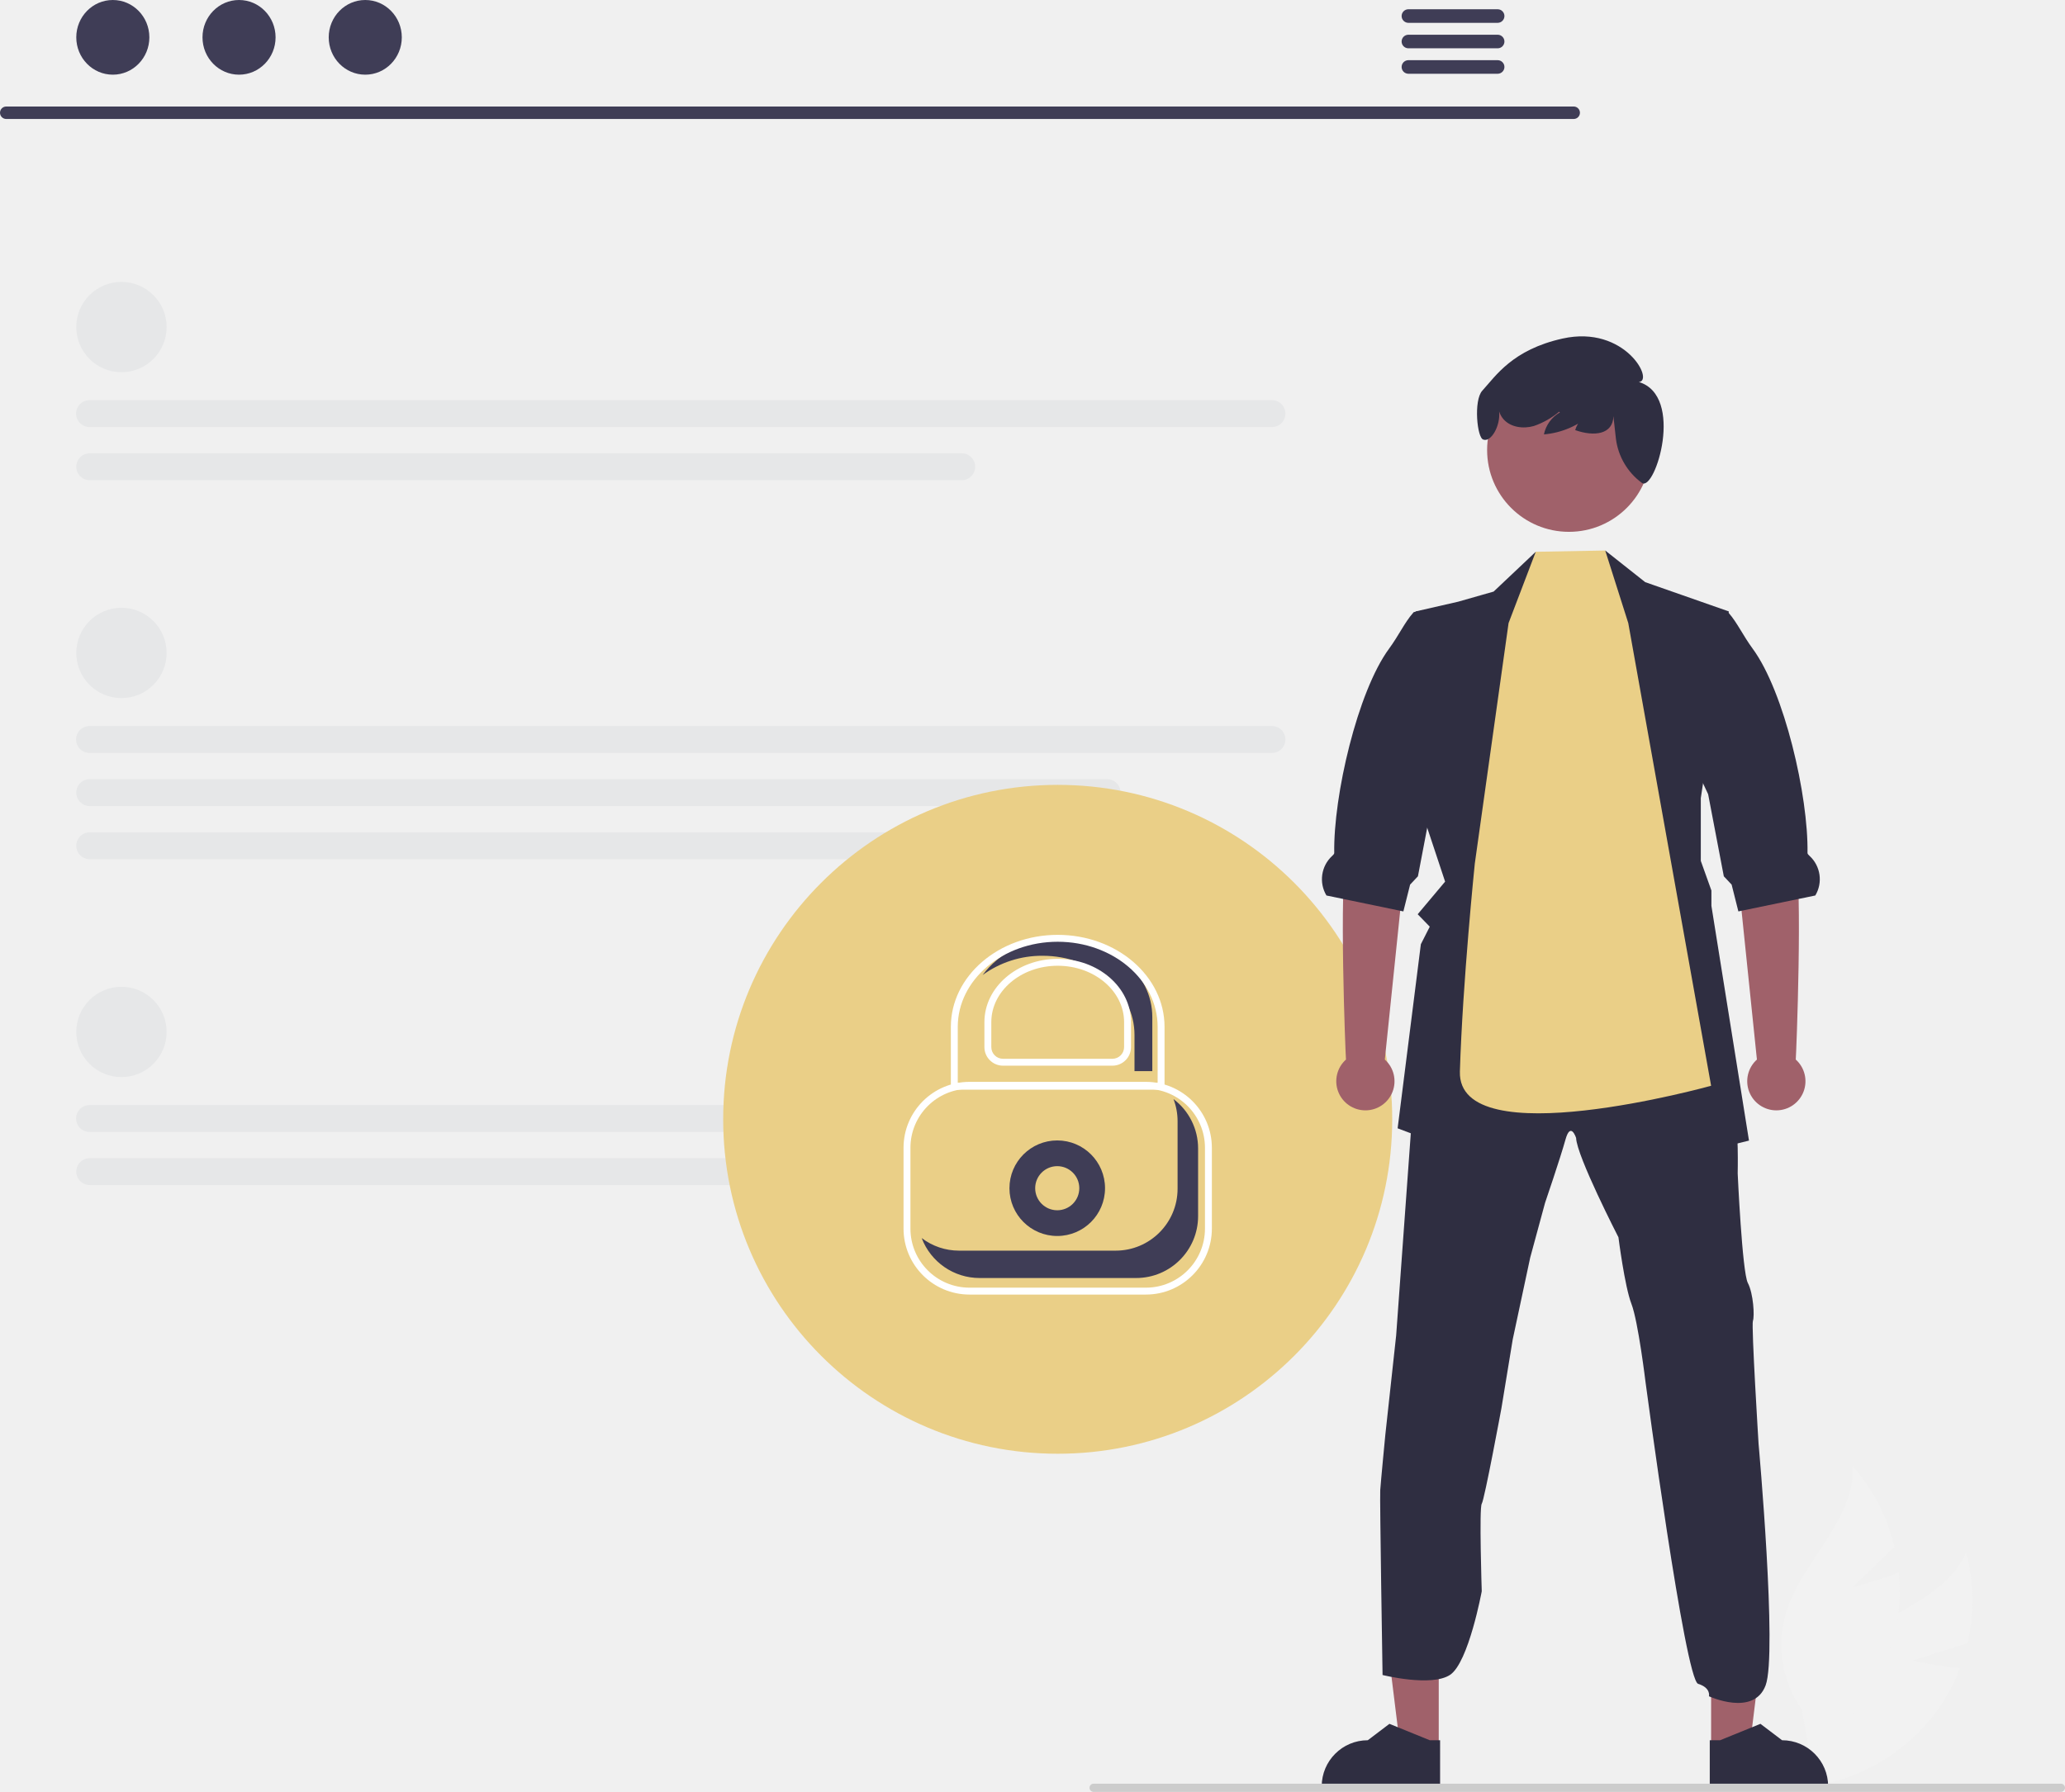
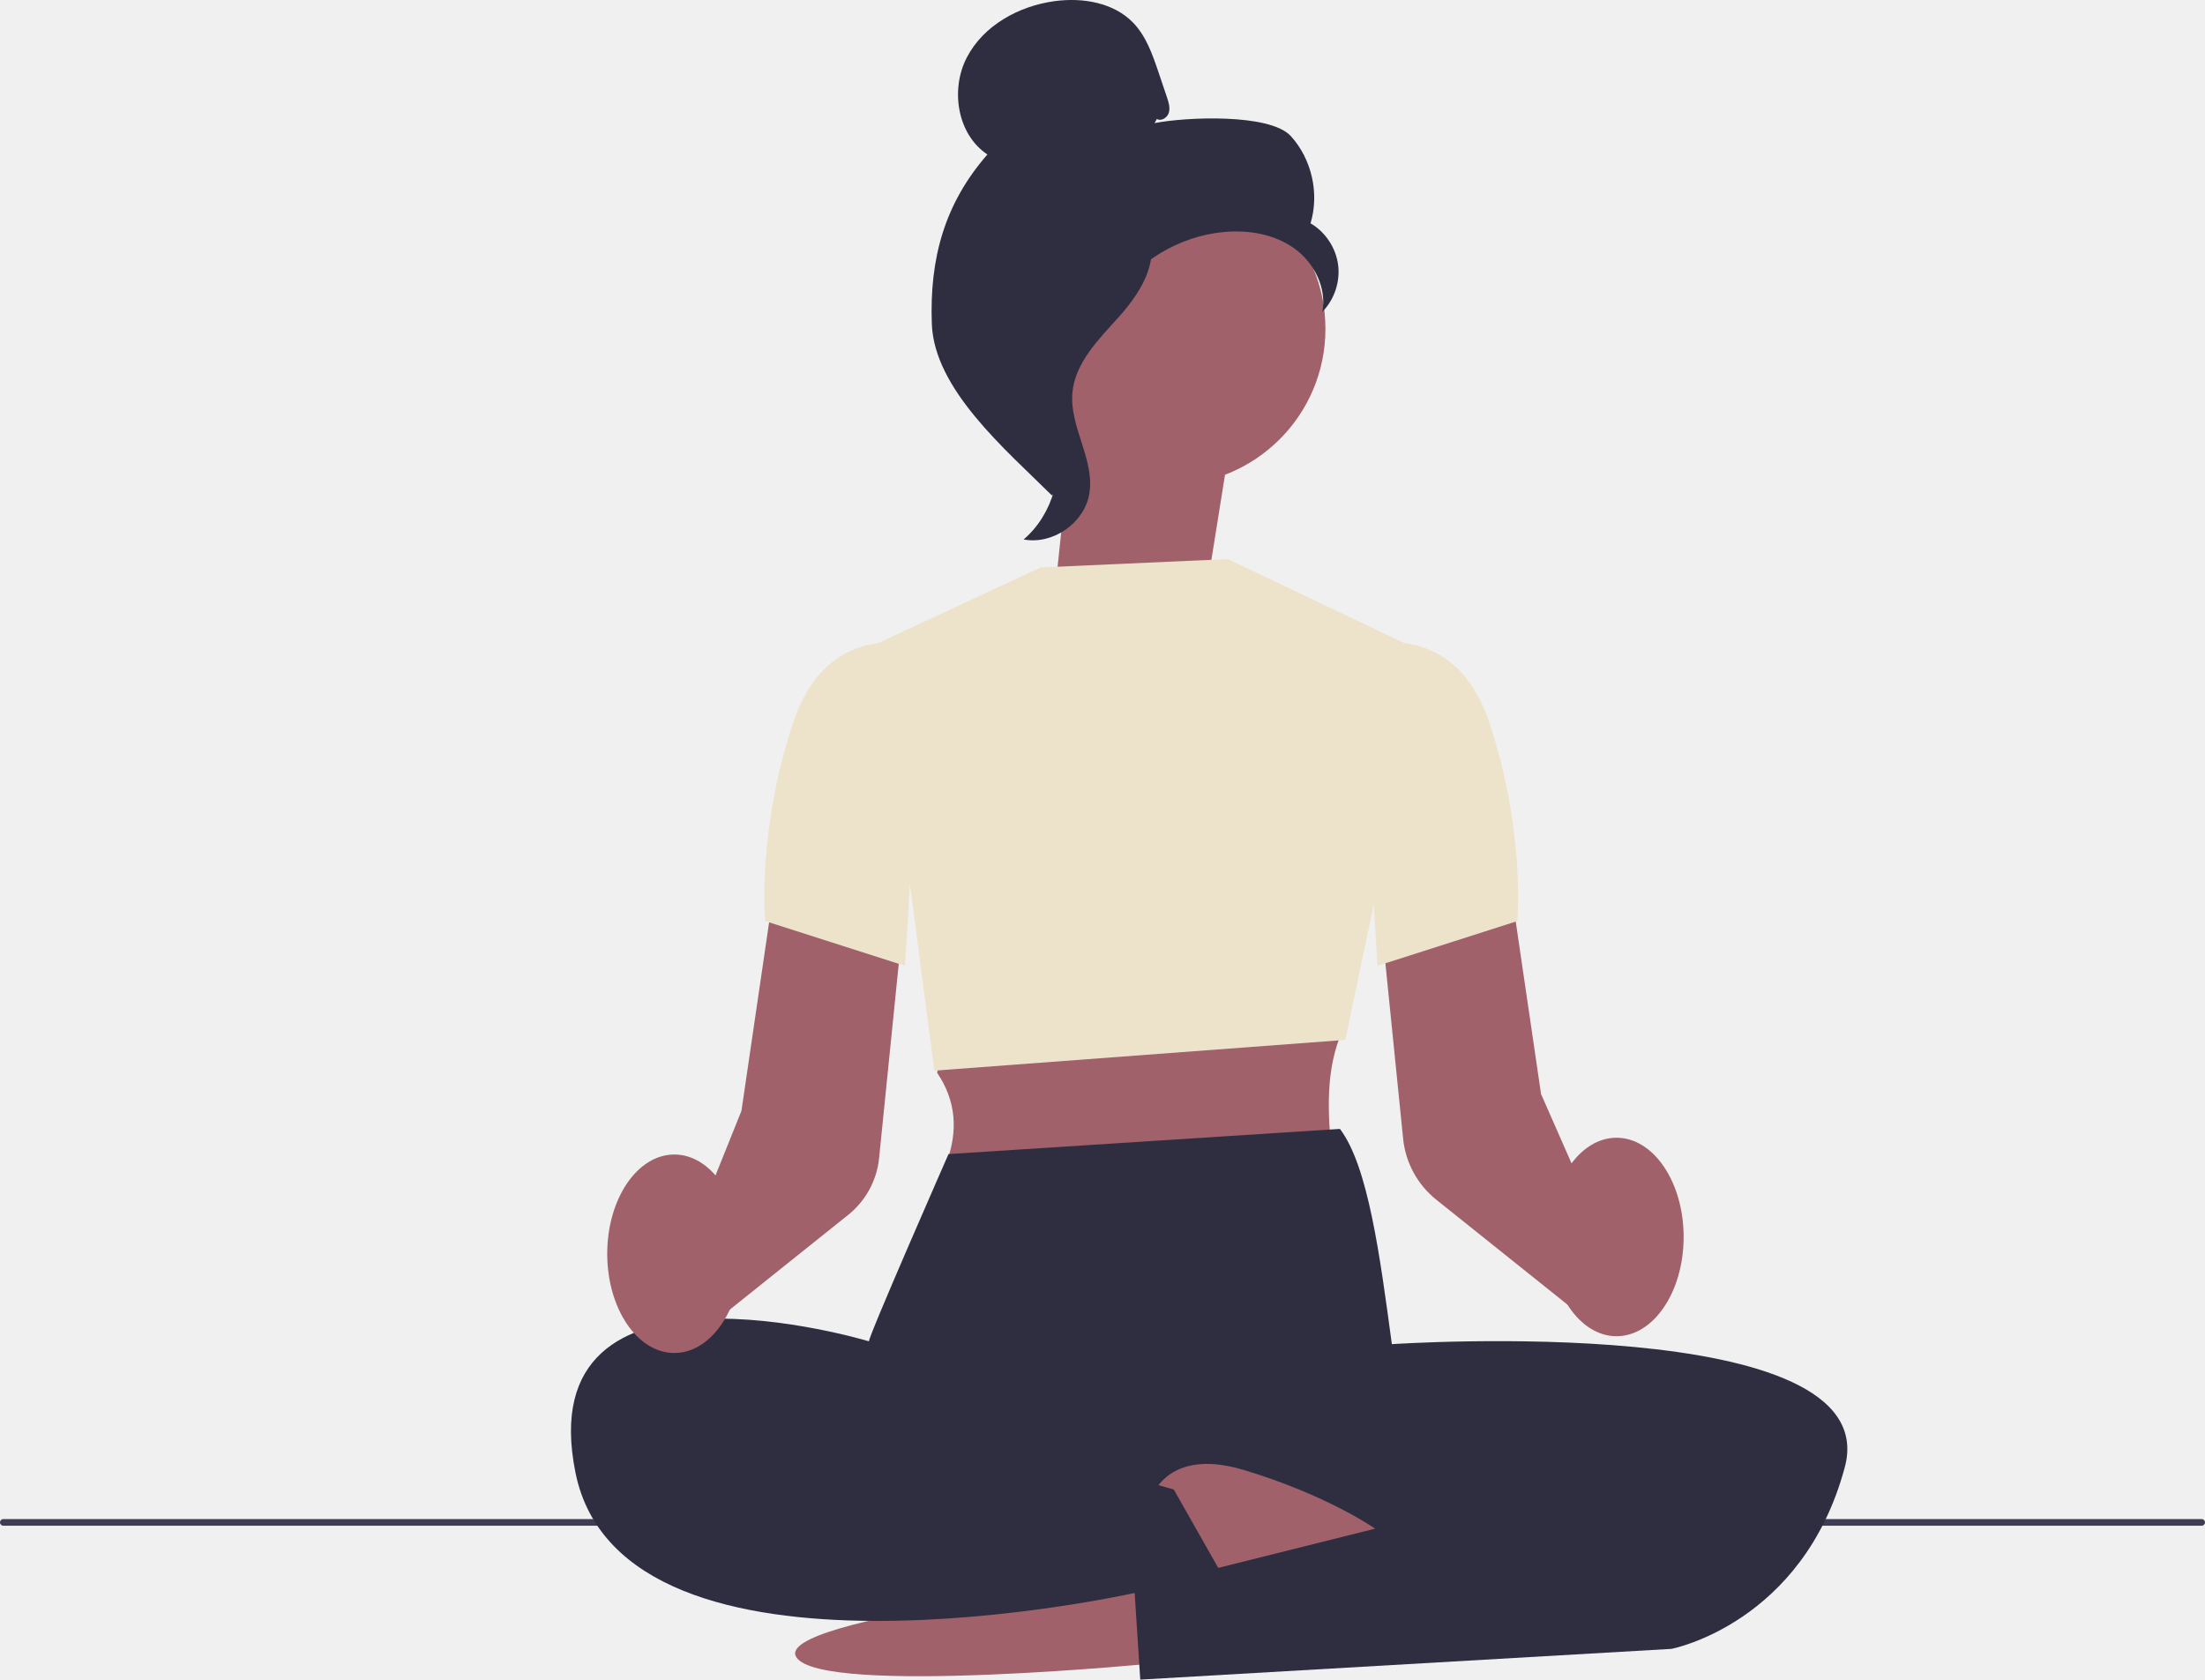
- <svg xmlns="http://www.w3.org/2000/svg" data-name="Layer 1" width="598.383" height="519.366" viewBox="0 0 598.383 519.366">
-   <path d="M854.374,671.404l16.119-5.113a54.561,54.561,0,0,0-.388-26.249c-6.476,14.399-25.475,17.926-36.3,29.419a32.819,32.819,0,0,0-8.395,27.179l-3.391,11.504a54.994,54.994,0,0,0,40.024-22.767,53.121,53.121,0,0,0,6.224-11.783C861.392,672.906,854.374,671.404,854.374,671.404Z" transform="translate(-300.3448 -190.0594)" fill="#f2f2f2" />
-   <path d="M837.15,650.132l12.147-11.765A54.561,54.561,0,0,0,837.242,615.046c.625,15.775-14.806,27.406-19.369,42.52a32.819,32.819,0,0,0,4.607,28.071l2.095,11.809A54.994,54.994,0,0,0,850.245,659.218a53.121,53.121,0,0,0,.316-13.323C844.101,648.345,837.15,650.132,837.15,650.132Z" transform="translate(-300.3448 -190.0594)" fill="#f2f2f2" />
-   <path d="M756.405,224.544H302.112a1.807,1.807,0,0,1,0-3.613H756.405a1.807,1.807,0,0,1,0,3.613Z" transform="translate(-300.3448 -190.0594)" fill="#3f3d56" />
-   <ellipse cx="32.692" cy="10.823" rx="10.588" ry="10.823" fill="#3f3d56" />
-   <ellipse cx="69.267" cy="10.823" rx="10.588" ry="10.823" fill="#3f3d56" />
-   <ellipse cx="105.842" cy="10.823" rx="10.588" ry="10.823" fill="#3f3d56" />
-   <path d="M734.384,192.742h-25.981a1.968,1.968,0,0,0,0,3.934h25.981a1.968,1.968,0,0,0,0-3.934Z" transform="translate(-300.3448 -190.0594)" fill="#3f3d56" />
-   <path d="M734.384,200.126h-25.981a1.968,1.968,0,0,0,0,3.934h25.981a1.968,1.968,0,0,0,0-3.934Z" transform="translate(-300.3448 -190.0594)" fill="#3f3d56" />
-   <path d="M734.384,207.501h-25.981a1.968,1.968,0,0,0,0,3.934h25.981a1.968,1.968,0,0,0,0-3.934Z" transform="translate(-300.3448 -190.0594)" fill="#3f3d56" />
-   <circle cx="35.193" cy="94.795" r="13.089" fill="#e6e7e8" />
-   <path d="M668.861,313.839H326.347a3.898,3.898,0,1,1,0-7.795h342.514a3.898,3.898,0,1,1,0,7.795Z" transform="translate(-300.3448 -190.0594)" fill="#e6e7e8" />
-   <path d="M579.03,329.241H326.347a3.898,3.898,0,0,1,0-7.796H579.03a3.898,3.898,0,1,1,0,7.796Z" transform="translate(-300.3448 -190.0594)" fill="#e6e7e8" />
-   <circle cx="35.193" cy="299.1" r="13.089" fill="#e6e7e8" />
-   <path d="M668.861,518.144H326.347a3.898,3.898,0,1,1,0-7.795h342.514a4.359,4.359,0,0,1,4.114,4.198A3.849,3.849,0,0,1,668.861,518.144Z" transform="translate(-300.3448 -190.0594)" fill="#e6e7e8" />
-   <path d="M579.03,533.546H326.347a3.898,3.898,0,0,1,0-7.796H579.03a3.898,3.898,0,1,1,0,7.796Z" transform="translate(-300.3448 -190.0594)" fill="#e6e7e8" />
-   <circle cx="35.193" cy="189.247" r="13.089" fill="#e6e7e8" />
-   <path d="M668.861,408.29H326.347a3.898,3.898,0,1,1,0-7.795h342.514a3.898,3.898,0,1,1,0,7.795Z" transform="translate(-300.3448 -190.0594)" fill="#e6e7e8" />
-   <path d="M621.163,423.692H326.347a3.898,3.898,0,0,1,0-7.796H621.163a3.898,3.898,0,0,1,0,7.796Z" transform="translate(-300.3448 -190.0594)" fill="#e6e7e8" />
-   <path d="M601.153,439.094H326.347a3.898,3.898,0,0,1,0-7.796H601.153a3.898,3.898,0,1,1,0,7.796Z" transform="translate(-300.3448 -190.0594)" fill="#e6e7e8" />
-   <circle cx="306.495" cy="324.421" r="96.934" fill="#eacf87" />
-   <circle cx="306.361" cy="344.393" r="13.848" fill="#3f3d56" />
-   <circle cx="306.361" cy="344.393" r="6.391" fill="#eacf87" />
-   <path d="M632.412,565.278h-51.144a19.123,19.123,0,0,1-19.102-19.101V522.728a19.123,19.123,0,0,1,19.102-19.102h51.144a19.123,19.123,0,0,1,19.101,19.102v23.449A19.122,19.122,0,0,1,632.412,565.278Zm-51.144-59.651a17.121,17.121,0,0,0-17.102,17.102v23.449A17.12,17.12,0,0,0,581.268,563.278h51.144a17.12,17.12,0,0,0,17.101-17.101V522.728a17.121,17.121,0,0,0-17.101-17.102Z" transform="translate(-300.3448 -190.0594)" fill="#fff" />
-   <path d="M578.238,552.549h45.395a17.943,17.943,0,0,0,17.943-17.943V514.983a17.863,17.863,0,0,0-1.184-6.365,17.895,17.895,0,0,1,7.131,14.295v19.624a17.943,17.943,0,0,1-17.943,17.943H584.186a17.933,17.933,0,0,1-16.759-11.577A17.84,17.84,0,0,0,578.238,552.549Z" transform="translate(-300.3448 -190.0594)" fill="#3f3d56" />
-   <polygon points="416.909 506.542 405.755 506.541 400.448 463.514 416.912 463.515 416.909 506.542" fill="#a0616a" />
-   <path d="M717.647,708.238l-34.303-.001v-.434a13.352,13.352,0,0,1,13.352-13.351h.001l6.266-4.754,11.691,4.754,2.994 0Z" transform="translate(-300.3448 -190.0594)" fill="#2f2e41" />
-   <polygon points="495.838 506.542 506.993 506.541 512.3 463.514 495.836 463.515 495.838 506.542" fill="#a0616a" />
-   <path d="M795.79,708.238l34.303-.001v-.434a13.352,13.352,0,0,0-13.352-13.351h-.001l-6.266-4.754L798.784,694.452l-2.994 0Z" transform="translate(-300.3448 -190.0594)" fill="#2f2e41" />
-   <path d="M700.302,621.955c.165-2.455,1.475-16.033,1.475-16.033l3.138-28.795,5.53-76.328.361-4.997,28.967-5.561,19.798-9.491,23.531,7.522,18.323,6.871s.031,2.941.173,6.495c.188,4.651.518,10.354,1.302,11.836,1.31,2.62.98,16.684.98,16.684s1.302,28.614,2.941,31.752,1.969,9.671,1.475,10.981,1.639,35.674,1.639,35.674,5.476,60.811,2.04,69.98-16.418,3.163-16.418,3.163.627-2.447-3.138-3.6-15.233-87.38-15.233-87.38-2.133-17.68-4.094-22.747-3.765-19.304-3.765-19.304-12.111-23.563-12.268-28.802c0,0-1.584-4.902-3.083.494s-5.914,18.323-5.914,18.323l-4.306,15.876L738.69,578.289l-3.279,19.97s-4.91,26.504-5.695,27.649,0,25.359,0,25.359-3.796,20.621-9.162,24.222-19.58.057-19.58.057S700.137,624.411,700.302,621.955Z" transform="translate(-300.3448 -190.0594)" fill="#2f2e41" />
-   <polygon points="412.315 236.13 418.755 255.528 410.809 264.987 414.308 268.588 411.727 273.678 404.997 327.032 441.894 341.025 454.319 325.447 464.116 341.025 506.81 330.593 495.922 262.556 495.922 258.108 492.848 249.519 492.848 231.337 500.966 177.215 476.736 168.728 465.151 159.559 461.402 172.454 445.44 169.615 445.024 159.927 432.811 171.466 422.527 174.399 410.213 177.215 408.644 181.137 411.781 180.353 411.272 231.377 412.315 236.13" fill="#2f2e41" />
-   <path d="M701.631,497.164l6.197-59.982,1.636-24.687L692.119,409.359s.687,17.652-1.585,27.611c-2.242,9.828-.297,58.877-.159,60.188a8.439,8.439,0,1,0,11.256.005Z" transform="translate(-300.3448 -190.0594)" fill="#a0616a" />
-   <path d="M684.713,449.611l4.824.996,16.55,3.428.918.188,1.953-7.765,2.267-2.416,4.314-22.606.227-1.177,6.518-13.931,4.51-41.87-16.77,3.012c-.086.086-.165.18-.243.275-2.408,2.73-4.126,6.526-6.934,10.346-9.138,12.432-16.15,42.639-15.875,59.189.008.267-.267.557-.596.855A9.18,9.18,0,0,0,684.713,449.611Z" transform="translate(-300.3448 -190.0594)" fill="#2f2e41" />
-   <path d="M809.453,497.164l-6.197-59.982-1.636-24.687,17.345-3.136s-.687,17.652,1.585,27.611c2.242,9.828.297,58.877.159,60.188a8.439,8.439,0,1,1-11.256.005Z" transform="translate(-300.3448 -190.0594)" fill="#a0616a" />
-   <path d="M826.372,449.611l-4.824.996-16.55,3.428-.918.188-1.953-7.765-2.267-2.416L795.545,421.436l-.227-1.177-6.518-13.931,1.49-41.87,10.77,3.012c.086.086.165.18.243.275,2.408,2.73,4.126,6.526,6.934,10.346,9.138,12.432,16.15,42.639,15.875,59.189-.008.267.267.557.596.855A9.18,9.18,0,0,1,826.372,449.611Z" transform="translate(-300.3448 -190.0594)" fill="#2f2e41" />
-   <path d="M737.489,370.654l7.88-20.667,20.127-.369,6.679,21.036,24.006,134.104s-73.544,20.481-72.798-4.138c.784-25.885,4.323-60.268,4.323-60.268Z" transform="translate(-300.3448 -190.0594)" fill="#eacf87" />
-   <circle cx="454.637" cy="130.437" r="23.71" fill="#a0616a" />
-   <path d="M729.874,303.296c3.86-4.201,8.688-11.892,23.312-15.121,18.07-3.991,26.609,12.334,22.052,12.601,13.325,4.035,4.765,31.611.945,29.298A1.125,1.125,0,0,1,776.089,330,18.77,18.77,0,0,1,768.592,317.193l-.725-6.525c-.104,5.309-5.53,6.012-11.074,4.056a6.955,6.955,0,0,1,4.914-4.838,23.786,23.786,0,0,1-13.971,6.079,9.511,9.511,0,0,1,4.625-6.364l-.219-.215a22.85,22.85,0,0,1-7.33,4.15c-3.056.876-6.718.402-8.812-1.99a6.5,6.5,0,0,1-1.252-2.254c.453,4.205-2.368,9.004-4.558,8.18C728.367,317.118,727.304,306.093,729.874,303.296Z" transform="translate(-300.3448 -190.0594)" fill="#2f2e41" />
-   <path d="M898.727,708.235a1.186,1.186,0,0,1-1.19,1.19h-280.29a1.19,1.19,0,0,1,0-2.38h280.29A1.187,1.187,0,0,1,898.727,708.235Z" transform="translate(-300.3448 -190.0594)" fill="#ccc" />
-   <path d="M607.627,461.922c-9.481,0-17.815,4.292-22.533,10.735a29.121,29.121,0,0,1,17.373-5.574c14.682,0,26.626,10.284,26.626,22.925v10.508h5.16v-15.668C634.253,472.206,622.308,461.922,607.627,461.922Z" transform="translate(-300.3448 -190.0594)" fill="#3f3d56" />
-   <path d="M637.798,505.893h-61.918V487.675c0-14.698,13.888-26.656,30.959-26.656s30.959,11.958,30.959,26.656Zm-59.918-2h57.918V487.675c0-13.596-12.991-24.656-28.959-24.656s-28.959,11.061-28.959,24.656Z" transform="translate(-300.3448 -190.0594)" fill="#fff" />
-   <path d="M622.697,498.938H590.982a5.388,5.388,0,0,1-5.381-5.382v-7.25c0-10.108,9.528-18.332,21.239-18.332s21.239,8.224,21.239,18.332v7.25A5.388,5.388,0,0,1,622.697,498.938Zm-15.857-28.964c-10.608,0-19.239,7.326-19.239,16.332v7.25a3.385,3.385,0,0,0,3.381,3.382h31.715a3.385,3.385,0,0,0,3.381-3.382v-7.25C626.078,477.3,617.448,469.974,606.839,469.974Z" transform="translate(-300.3448 -190.0594)" fill="#fff" />
+ <svg xmlns="http://www.w3.org/2000/svg" width="788.67" height="600.83" viewBox="0 0 788.67 600.83">
+   <path d="m0,544.59c0,.66.53,1.19,1.19,1.19h786.29c.66,0,1.19-.53,1.19-1.19s-.53-1.19-1.19-1.19H1.19c-.66,0-1.19.53-1.19,1.19Z" fill="#3f3d56" />
+   <polygon points="432.06 207.9 440.18 157.19 385.41 134.88 377.3 211.95 432.06 207.9" fill="#a0616a" />
+   <circle cx="418.22" cy="117.64" r="55.85" fill="#a0616a" />
+   <path d="m413.77,42.56c1.62.94,3.78-.48,4.3-2.28s-.09-3.71-.68-5.48c-1-2.97-2.01-5.95-3.01-8.92-2.14-6.33-4.41-12.88-9.03-17.7-6.99-7.27-18.09-9.12-28.08-7.78-12.83,1.72-25.5,8.67-31.46,20.16-5.97,11.49-3.43,27.53,7.36,34.7-15.37,17.61-20.73,37.25-19.88,60.61.85,23.36,26.3,44.86,42.91,61.32,3.71-2.25,7.08-12.78,5.04-16.61-2.04-3.83.88-8.26-1.64-11.78-2.52-3.52-4.64,2.09-2.08-1.42,1.61-2.21-4.68-7.3-2.28-8.62,11.58-6.4,15.43-20.84,22.71-31.89,8.77-13.33,23.79-22.36,39.68-23.86,8.75-.83,18,.67,25.17,5.75s11.82,14.16,10.16,22.8c4.31-4.38,6.45-10.79,5.64-16.87s-4.55-11.72-9.86-14.81c3.22-10.66.46-22.92-7.02-31.17-7.48-8.25-37.84-6.84-48.76-4.67" fill="#2f2e41" />
+   <path d="m412.07,83.32c-14.47,1.56-24.92,14.1-33.74,25.67-5.08,6.67-10.41,14.04-10.28,22.43.13,8.48,5.8,15.75,8.51,23.79,4.43,13.14.11,28.76-10.43,37.76,10.42,1.98,21.68-5.83,23.48-16.28,2.09-12.16-7.13-23.9-6.04-36.2.96-10.83,9.5-19.17,16.75-27.27s14.07-18.85,10.73-29.2" fill="#2f2e41" />
+   <path d="m414.84,594.83s-121,12-130-2,122.79-28,122.79-28l7.21,30Z" fill="#a0616a" />
+   <path d="m337.69,370.49l-2.5,13.27c6.81,10.05,7.46,20.67,3.5,31.73l138,1c-1.48-14.95-3.11-30.97,2.57-45.66l-141.57-.34Z" fill="#a0616a" />
+   <path d="m563.73,469.16l-50.05-40.04c-6.65-5.32-10.96-13.23-11.81-21.7l-7.71-76.27,45.95-15.32,11.08,75.52,27.61,62.75-15.06,15.06h-.01Z" fill="#a0616a" />
+   <polygon points="372.19 202.99 439.19 199.99 510.19 233.81 481.19 371.99 334.19 382.99 314.19 229.99 372.19 202.99" fill="#ece3ca" />
+   <path d="m479.26,403.83c10.07,13.27,14.29,45.22,18.57,77,0,0-186-1-187-1s28.43-67,28.43-67l140-9h0Z" fill="#2f2e41" />
+   <path d="m485.34,472.35l12.5,8.48s177-12,162,44-62,65-62,65l-190,11-2-31s-183,41-200-43,105-47,105-47l174.5-7.48h0Z" fill="#2f2e41" />
+   <path d="m410.65,538.83s4.19-22,34.19-13,47,21,47,21l-72,18-9.19-26Z" fill="#a0616a" />
+   <path d="m485.69,231.49s34-12,47,27c13,39,10,71,10,71l-50,16-7-114h0Z" fill="#ece3ca" />
+   <path d="m252.54,475.25l-10.91-19.22,23.57-58.67,11.08-75.53,45.95,15.32-7.81,77.2c-.8,7.89-4.81,15.25-11,20.2l-50.88,40.71h0Z" fill="#a0616a" />
+   <path d="m330.69,231.49s-34-12-47,27c-13,39-10,71-10,71l50,16,7-114h0Z" fill="#ece3ca" />
+   <ellipse cx="578.19" cy="442.49" rx="24" ry="35.5" fill="#a0616a" />
+   <ellipse cx="241.19" cy="448.49" rx="24" ry="35.5" fill="#a0616a" />
+   <polyline points="332.84 507.83 419.84 532.83 436.84 562.83 404.33 569.83" fill="#2f2e41" />
</svg>
